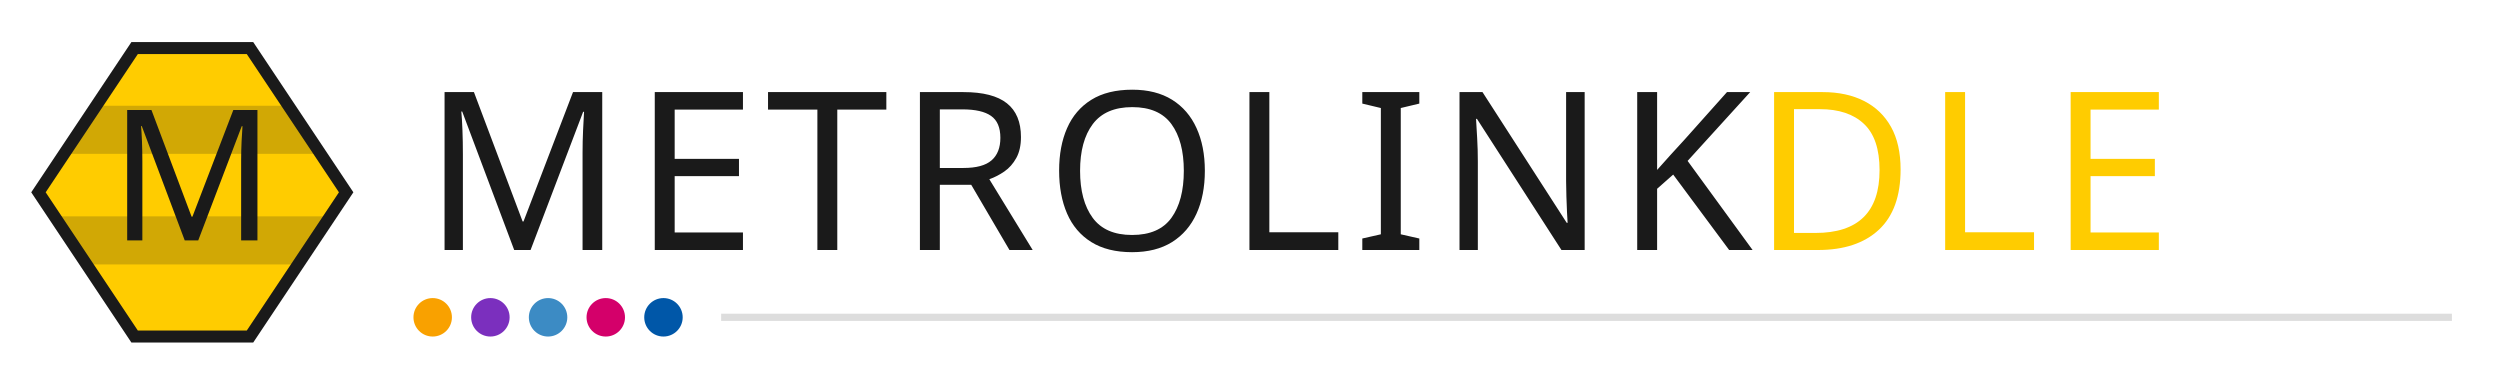
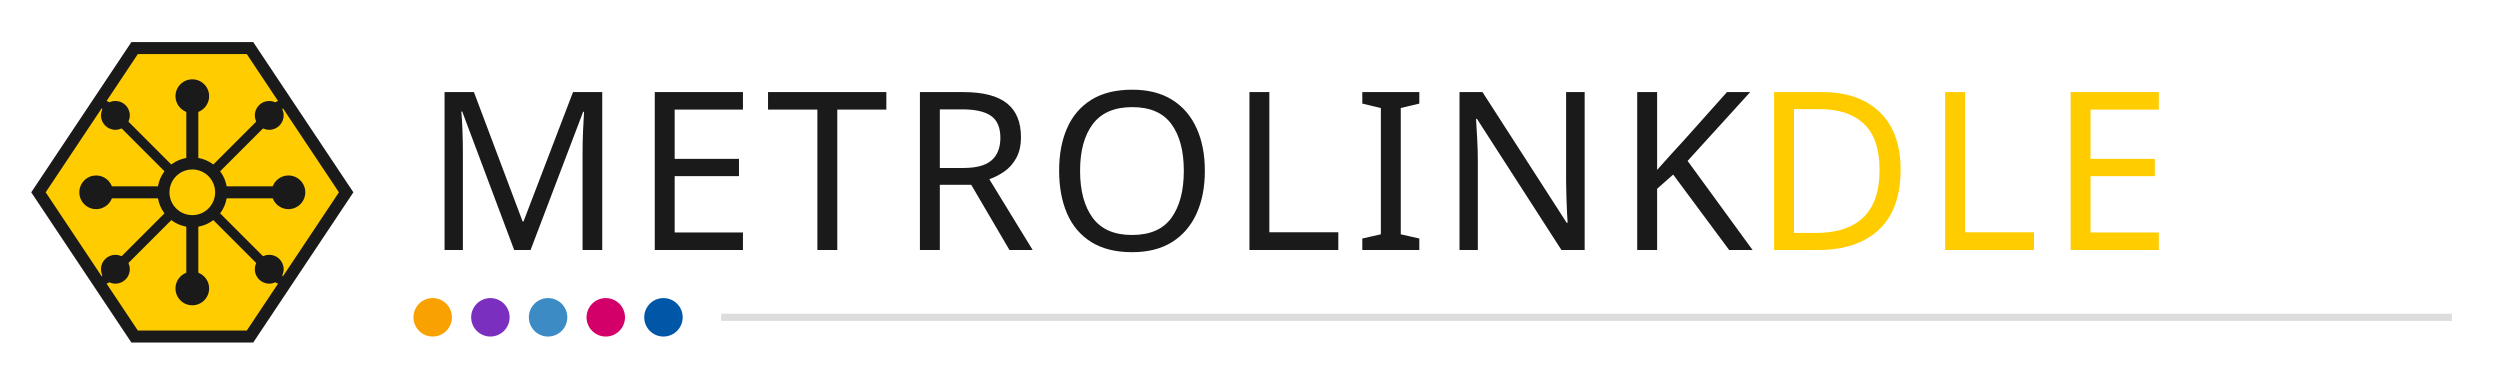
<svg xmlns="http://www.w3.org/2000/svg" viewBox="0 0 520 80">
  <defs>
    <clipPath id="hexclip">
      <polygon points="8,40 28,10 52,10 72,40 52,70 28,70" />
    </clipPath>
  </defs>
  <polygon points="8,40 28,10 52,10 72,40 52,70 28,70" fill="#FFCC00" stroke="#1A1A1A" stroke-width="2.5" />
  <g clip-path="url(#hexclip)">
-     <rect x="8" y="22" width="64" height="10" fill="#1A1A1A" opacity="0.2" />
-     <rect x="8" y="45" width="64" height="10" fill="#1A1A1A" opacity="0.2" />
+     <line x1="40" y1="18" x2="40" y2="62" stroke="#1A1A1A" stroke-width="2.5" stroke-linecap="round" />
+     <line x1="18" y1="40" x2="62" y2="40" stroke="#1A1A1A" stroke-width="2.5" stroke-linecap="round" />
+     <line x1="22" y1="22" x2="58" y2="58" stroke="#1A1A1A" stroke-width="2" stroke-linecap="round" />
+     <line x1="58" y1="22" x2="22" y2="58" stroke="#1A1A1A" stroke-width="2" stroke-linecap="round" />
+     <circle cx="40" cy="40" r="6" fill="#FFCC00" stroke="#1A1A1A" stroke-width="2.5" />
+     <circle cx="40" cy="20" r="3.5" fill="#1A1A1A" />
+     <circle cx="40" cy="60" r="3.5" fill="#1A1A1A" />
+     <circle cx="20" cy="40" r="3.5" fill="#1A1A1A" />
+     <circle cx="60" cy="40" r="3.5" fill="#1A1A1A" />
+     <circle cx="24" cy="24" r="3" fill="#1A1A1A" />
+     <circle cx="56" cy="56" r="3" fill="#1A1A1A" />
+     <circle cx="56" cy="24" r="3" fill="#1A1A1A" />
+     <circle cx="24" cy="56" r="3" fill="#1A1A1A" />
  </g>
-   <text x="40" y="50" text-anchor="middle" font-family="'Bebas Neue', Impact, sans-serif" font-size="38" fill="#1A1A1A">M</text>
  <text x="88" y="52" font-family="'Bebas Neue', Impact, sans-serif" font-size="46" letter-spacing="2" fill="#1A1A1A">METROLINK<tspan fill="#FFCC00">DLE</tspan>
  </text>
  <circle cx="90" cy="66" r="4" fill="#F9A100" />
  <circle cx="102" cy="66" r="4" fill="#7B2FBE" />
  <circle cx="114" cy="66" r="4" fill="#3C8BC4" />
  <circle cx="126" cy="66" r="4" fill="#D4006A" />
  <circle cx="138" cy="66" r="4" fill="#0057A8" />
  <line x1="150" y1="66" x2="510" y2="66" stroke="#1A1A1A" stroke-width="1.5" opacity="0.15" />
</svg>
